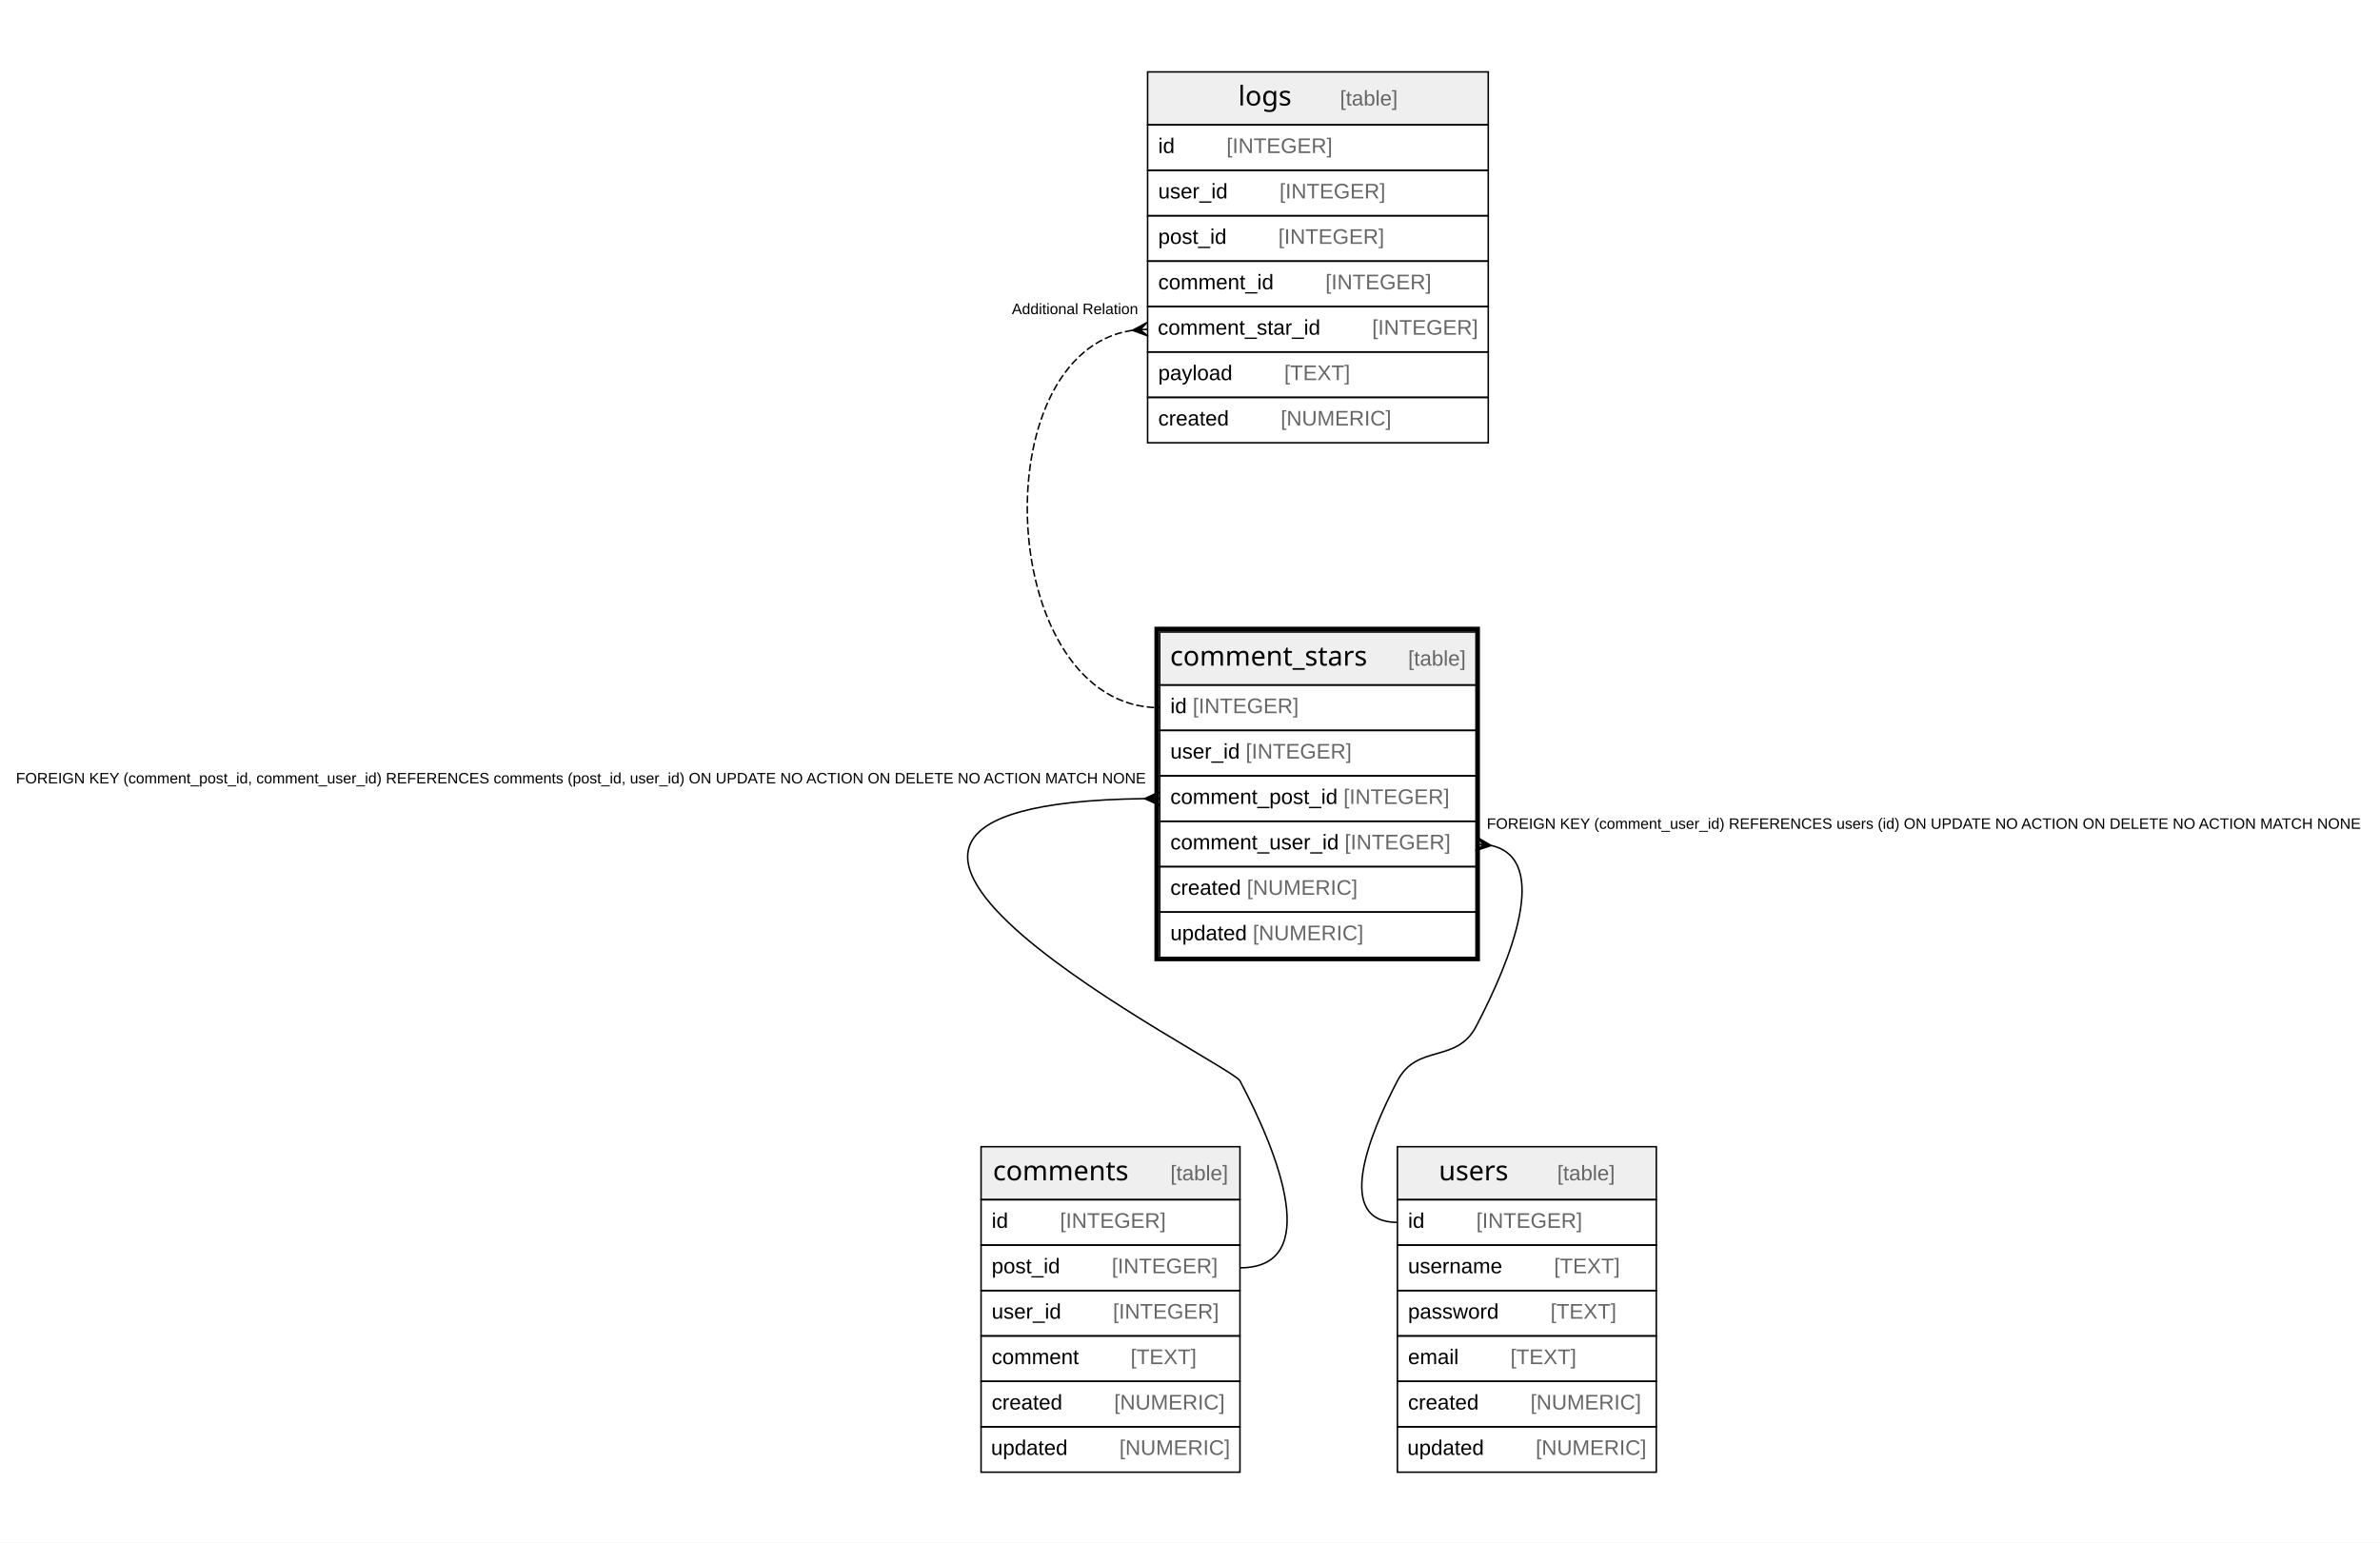
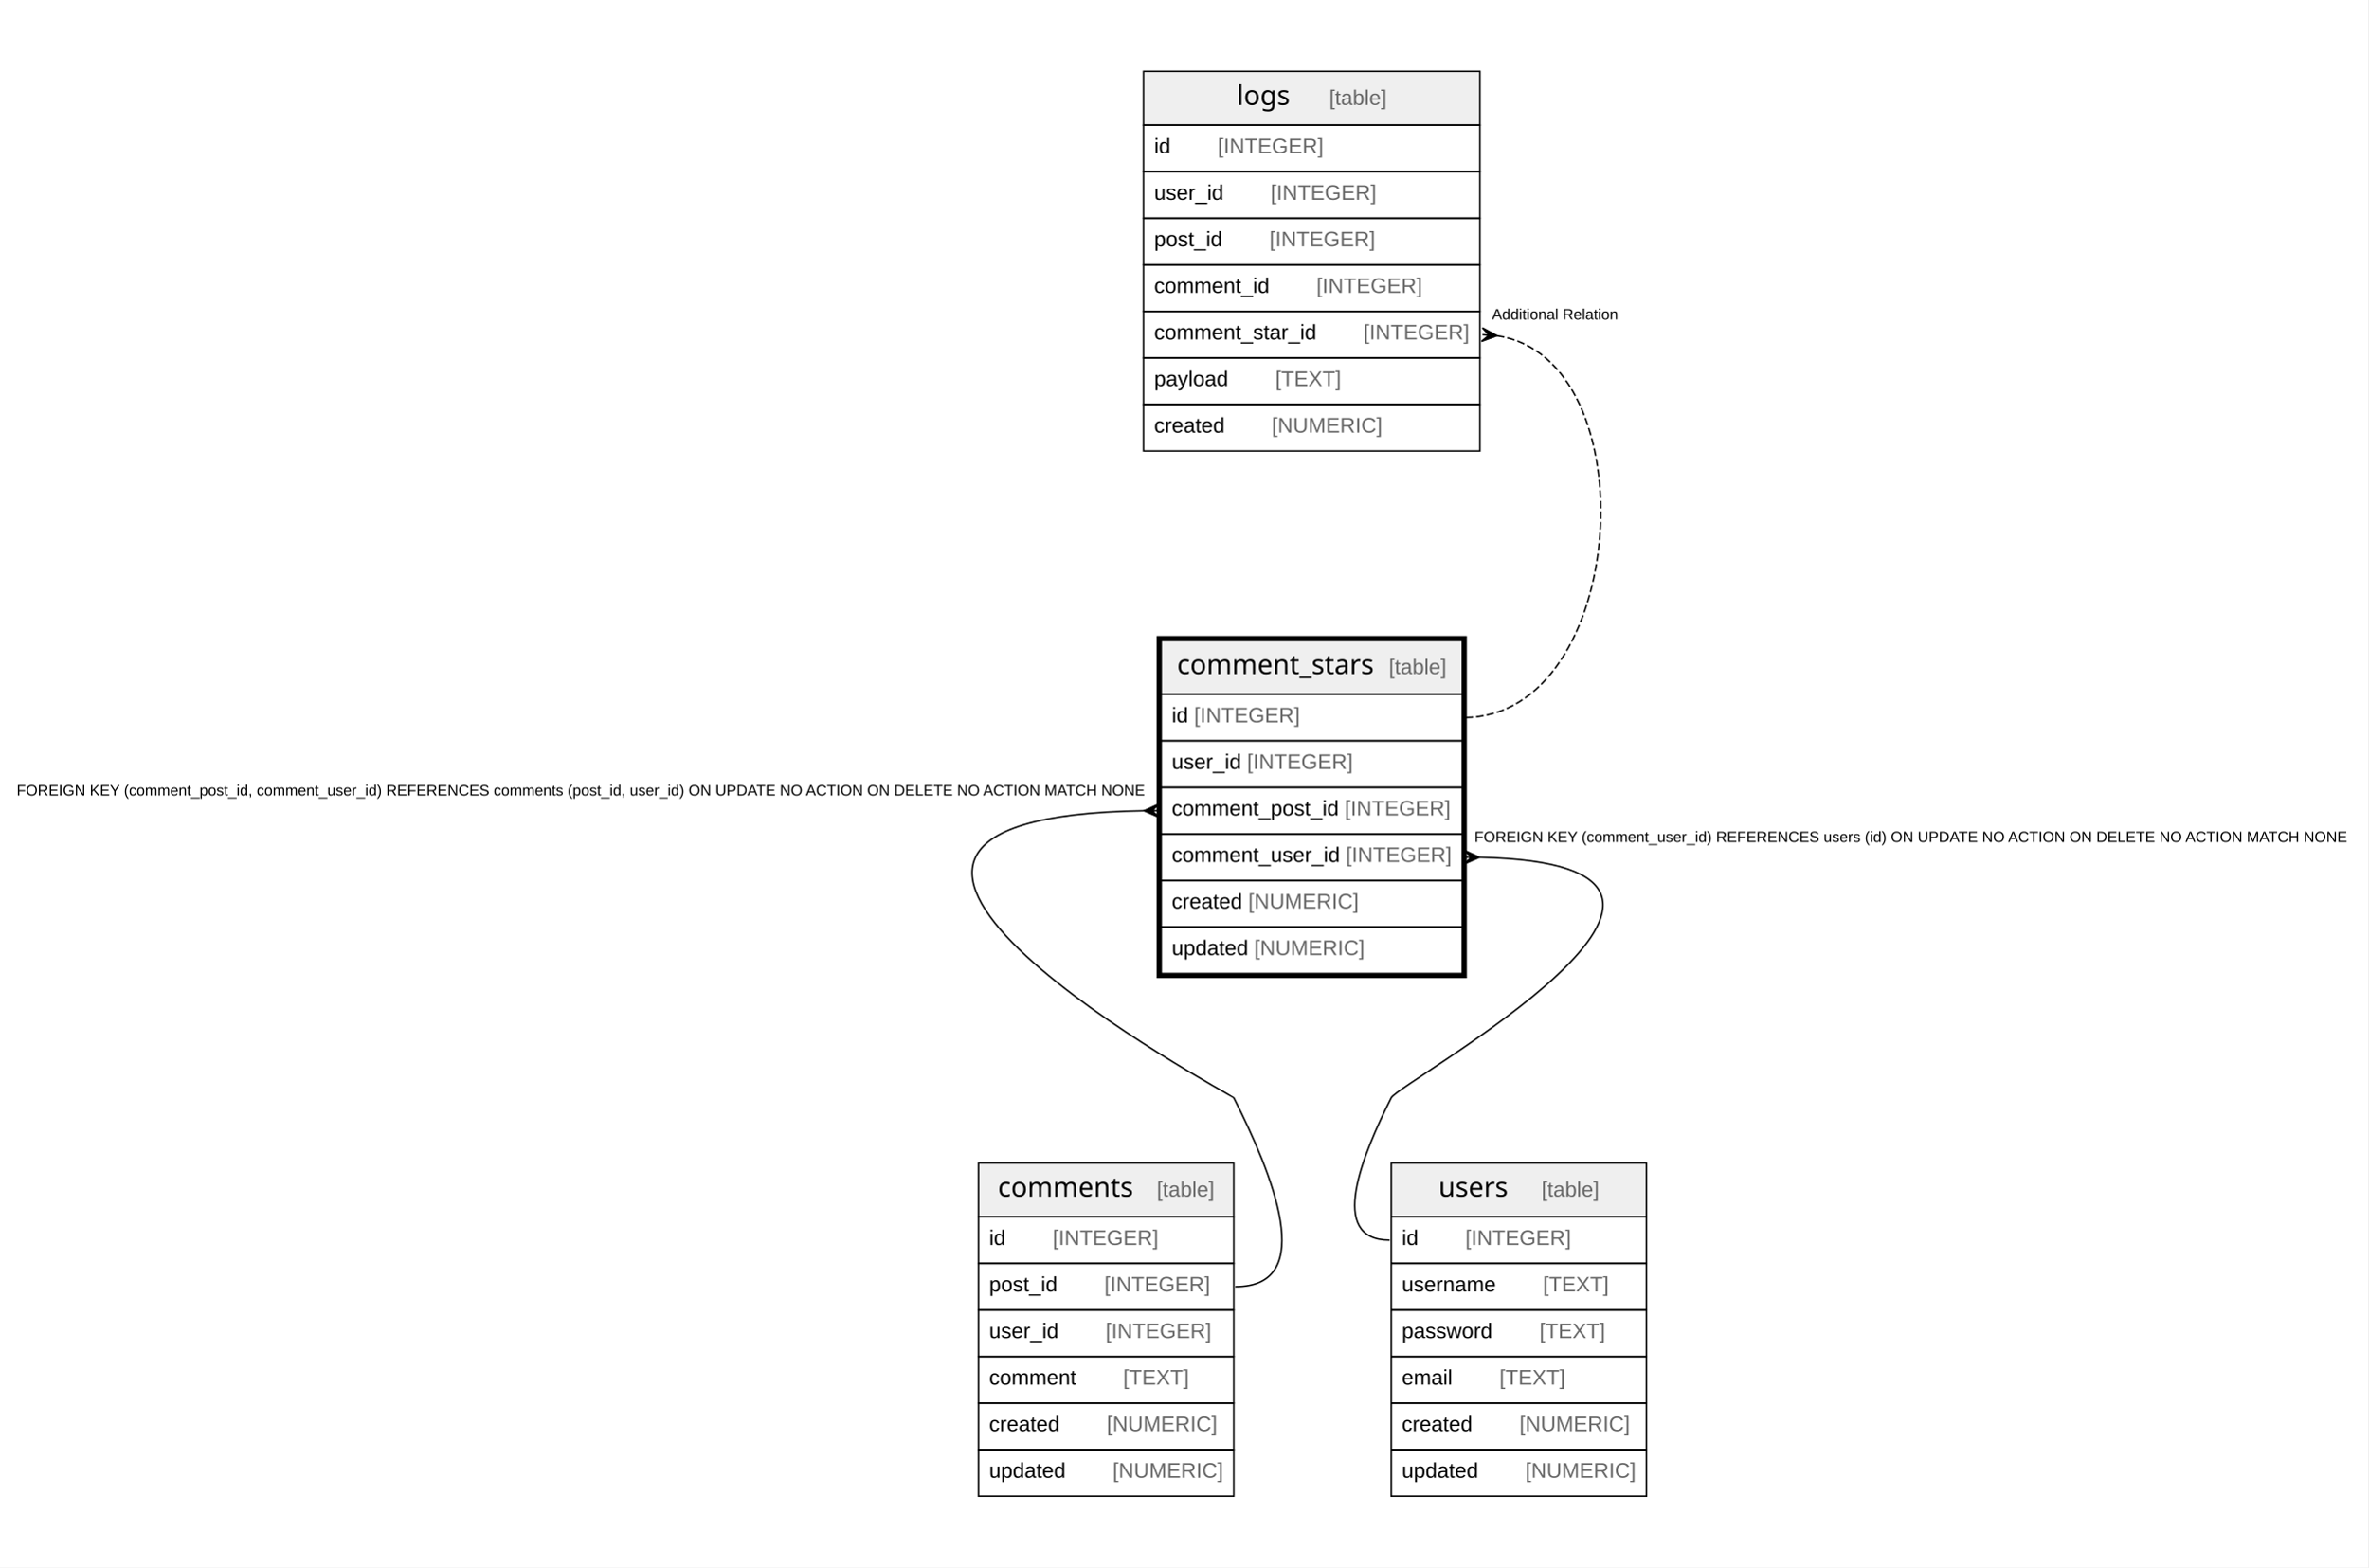
- <svg xmlns="http://www.w3.org/2000/svg" width="1572pt" height="1019pt" viewBox="0.00 0.00 1572.00 1019.00">
-   <g id="graph0" class="graph" transform="scale(1 1) rotate(0) translate(4 1015)">
-     <polygon fill="#ffffff" stroke="transparent" points="-4,4 -4,-1015 1568,-1015 1568,4 -4,4" />
+ <svg xmlns="http://www.w3.org/2000/svg" width="1566pt" height="1037pt" viewBox="0.00 0.00 1566.32 1037.20">
+   <g id="graph0" class="graph" transform="scale(1 1) rotate(0) translate(4 1033.2)">
+     <polygon fill="white" stroke="none" points="-4,4 -4,-1033.2 1562.32,-1033.2 1562.32,4 -4,4" />
    <g id="node1" class="node">
-       <polygon fill="#efefef" stroke="transparent" points="762,-562.5 762,-597.5 971,-597.5 971,-562.5 762,-562.5" />
-       <polygon fill="none" stroke="#000000" points="762,-562.5 762,-597.5 971,-597.5 971,-562.5 762,-562.5" />
-       <text text-anchor="start" x="768.828" y="-575.3" font-family="Arial Bold" font-size="18.00" fill="#000000">comment_stars</text>
-       <text text-anchor="start" x="891.841" y="-575.3" font-family="Arial" font-size="14.00" fill="#000000">    </text>
-       <text text-anchor="start" x="926.045" y="-575.3" font-family="Arial" font-size="14.00" fill="#666666">[table]</text>
-       <polygon fill="none" stroke="#000000" points="762,-532.5 762,-562.5 971,-562.5 971,-532.5 762,-532.5" />
-       <text text-anchor="start" x="769" y="-543.9" font-family="Arial" font-size="14.00" fill="#000000">id </text>
-       <text text-anchor="start" x="783.78" y="-543.9" font-family="Arial" font-size="14.00" fill="#666666">[INTEGER]</text>
-       <polygon fill="none" stroke="#000000" points="762,-502.5 762,-532.5 971,-532.5 971,-502.5 762,-502.5" />
-       <text text-anchor="start" x="769" y="-513.9" font-family="Arial" font-size="14.00" fill="#000000">user_id </text>
-       <text text-anchor="start" x="818.788" y="-513.9" font-family="Arial" font-size="14.00" fill="#666666">[INTEGER]</text>
-       <polygon fill="none" stroke="#000000" points="762,-472.5 762,-502.5 971,-502.5 971,-472.5 762,-472.5" />
-       <text text-anchor="start" x="769" y="-483.9" font-family="Arial" font-size="14.00" fill="#000000">comment_post_id </text>
-       <text text-anchor="start" x="883.36" y="-483.9" font-family="Arial" font-size="14.00" fill="#666666">[INTEGER]</text>
-       <polygon fill="none" stroke="#000000" points="762,-442.5 762,-472.5 971,-472.5 971,-442.5 762,-442.5" />
-       <text text-anchor="start" x="769" y="-453.9" font-family="Arial" font-size="14.00" fill="#000000">comment_user_id </text>
-       <text text-anchor="start" x="884.13" y="-453.9" font-family="Arial" font-size="14.00" fill="#666666">[INTEGER]</text>
-       <polygon fill="none" stroke="#000000" points="762,-412.5 762,-442.5 971,-442.5 971,-412.5 762,-412.5" />
-       <text text-anchor="start" x="769" y="-423.9" font-family="Arial" font-size="14.00" fill="#000000">created </text>
-       <text text-anchor="start" x="819.572" y="-423.9" font-family="Arial" font-size="14.00" fill="#666666">[NUMERIC]</text>
-       <polygon fill="none" stroke="#000000" points="762,-382.5 762,-412.5 971,-412.5 971,-382.5 762,-382.5" />
-       <text text-anchor="start" x="769" y="-393.9" font-family="Arial" font-size="14.00" fill="#000000">updated </text>
-       <text text-anchor="start" x="823.477" y="-393.9" font-family="Arial" font-size="14.00" fill="#666666">[NUMERIC]</text>
-       <polygon fill="none" stroke="#000000" stroke-width="3" points="760,-381.5 760,-599.5 972,-599.5 972,-381.5 760,-381.5" />
+       <polygon fill="#efefef" stroke="none" points="764.06,-573.8 764.06,-609.4 963.23,-609.4 963.23,-573.8 764.06,-573.8" />
+       <polygon fill="none" stroke="black" points="764.06,-573.8 764.06,-609.4 963.23,-609.4 963.23,-573.8 764.06,-573.8" />
+       <text text-anchor="start" x="774.53" y="-587.2" font-family="Arial Bold" font-size="18.00">comment_stars</text>
+       <text text-anchor="start" x="883.51" y="-587.2" font-family="Arial" font-size="14.00">    </text>
+       <text text-anchor="start" x="914.63" y="-587.2" font-family="Arial" font-size="14.00" fill="#666666">[table]</text>
+       <polygon fill="none" stroke="black" points="764.06,-543 764.06,-573.8 963.23,-573.8 963.23,-543 764.06,-543" />
+       <text text-anchor="start" x="771.06" y="-555.2" font-family="Arial" font-size="14.00">id </text>
+       <text text-anchor="start" x="785.85" y="-555.2" font-family="Arial" font-size="14.00" fill="#666666">[INTEGER]</text>
+       <polygon fill="none" stroke="black" points="764.06,-512.2 764.06,-543 963.23,-543 963.23,-512.2 764.06,-512.2" />
+       <text text-anchor="start" x="771.06" y="-524.4" font-family="Arial" font-size="14.00">user_id </text>
+       <text text-anchor="start" x="820.87" y="-524.4" font-family="Arial" font-size="14.00" fill="#666666">[INTEGER]</text>
+       <polygon fill="none" stroke="black" points="764.06,-481.4 764.06,-512.2 963.23,-512.2 963.23,-481.4 764.06,-481.4" />
+       <text text-anchor="start" x="771.06" y="-493.6" font-family="Arial" font-size="14.00">comment_post_id </text>
+       <text text-anchor="start" x="885.46" y="-493.6" font-family="Arial" font-size="14.00" fill="#666666">[INTEGER]</text>
+       <polygon fill="none" stroke="black" points="764.06,-450.6 764.06,-481.4 963.23,-481.4 963.23,-450.6 764.06,-450.6" />
+       <text text-anchor="start" x="771.06" y="-462.8" font-family="Arial" font-size="14.00">comment_user_id </text>
+       <text text-anchor="start" x="886.23" y="-462.8" font-family="Arial" font-size="14.00" fill="#666666">[INTEGER]</text>
+       <polygon fill="none" stroke="black" points="764.06,-419.8 764.06,-450.6 963.23,-450.6 963.23,-419.8 764.06,-419.8" />
+       <text text-anchor="start" x="771.06" y="-432" font-family="Arial" font-size="14.00">created </text>
+       <text text-anchor="start" x="821.65" y="-432" font-family="Arial" font-size="14.00" fill="#666666">[NUMERIC]</text>
+       <polygon fill="none" stroke="black" points="764.06,-389 764.06,-419.8 963.23,-419.8 963.23,-389 764.06,-389" />
+       <text text-anchor="start" x="771.06" y="-401.2" font-family="Arial" font-size="14.00">updated </text>
+       <text text-anchor="start" x="825.56" y="-401.2" font-family="Arial" font-size="14.00" fill="#666666">[NUMERIC]</text>
+       <polygon fill="none" stroke="black" stroke-width="3" points="762.56,-387.5 762.56,-610.9 964.73,-610.9 964.73,-387.5 762.56,-387.5" />
    </g>
    <g id="node3" class="node">
-       <polygon fill="#efefef" stroke="transparent" points="644,-222.5 644,-257.5 815,-257.5 815,-222.5 644,-222.5" />
-       <polygon fill="none" stroke="#000000" points="644,-222.5 644,-257.5 815,-257.5 815,-222.5 644,-222.5" />
-       <text text-anchor="start" x="651.832" y="-235.3" font-family="Arial Bold" font-size="18.00" fill="#000000">comments</text>
-       <text text-anchor="start" x="734.837" y="-235.3" font-family="Arial" font-size="14.00" fill="#000000">    </text>
-       <text text-anchor="start" x="769.042" y="-235.3" font-family="Arial" font-size="14.00" fill="#666666">[table]</text>
-       <polygon fill="none" stroke="#000000" points="644,-192.5 644,-222.5 815,-222.5 815,-192.5 644,-192.5" />
-       <text text-anchor="start" x="651" y="-203.9" font-family="Arial" font-size="14.00" fill="#000000">id    </text>
-       <text text-anchor="start" x="696.094" y="-203.9" font-family="Arial" font-size="14.00" fill="#666666">[INTEGER]</text>
-       <polygon fill="none" stroke="#000000" points="644,-162.5 644,-192.5 815,-192.5 815,-162.5 644,-162.5" />
-       <text text-anchor="start" x="651" y="-173.9" font-family="Arial" font-size="14.00" fill="#000000">post_id    </text>
-       <text text-anchor="start" x="730.332" y="-173.9" font-family="Arial" font-size="14.00" fill="#666666">[INTEGER]</text>
-       <polygon fill="none" stroke="#000000" points="644,-132.5 644,-162.5 815,-162.5 815,-132.5 644,-132.5" />
-       <text text-anchor="start" x="651" y="-143.9" font-family="Arial" font-size="14.00" fill="#000000">user_id    </text>
-       <text text-anchor="start" x="731.102" y="-143.9" font-family="Arial" font-size="14.00" fill="#666666">[INTEGER]</text>
-       <polygon fill="none" stroke="#000000" points="644,-102.5 644,-132.5 815,-132.5 815,-102.5 644,-102.5" />
-       <text text-anchor="start" x="651" y="-113.9" font-family="Arial" font-size="14.00" fill="#000000">comment    </text>
-       <text text-anchor="start" x="742.764" y="-113.9" font-family="Arial" font-size="14.00" fill="#666666">[TEXT]</text>
-       <polygon fill="none" stroke="#000000" points="644,-72.5 644,-102.5 815,-102.5 815,-72.5 644,-72.5" />
-       <text text-anchor="start" x="651" y="-83.9" font-family="Arial" font-size="14.00" fill="#000000">created    </text>
-       <text text-anchor="start" x="731.886" y="-83.9" font-family="Arial" font-size="14.00" fill="#666666">[NUMERIC]</text>
-       <polygon fill="none" stroke="#000000" points="644,-42.5 644,-72.5 815,-72.5 815,-42.5 644,-42.5" />
-       <text text-anchor="start" x="650.557" y="-53.9" font-family="Arial" font-size="14.00" fill="#000000">updated    </text>
-       <text text-anchor="start" x="735.348" y="-53.9" font-family="Arial" font-size="14.00" fill="#666666">[NUMERIC]</text>
+       <polygon fill="#efefef" stroke="none" points="643.23,-228 643.23,-263.6 812.07,-263.6 812.07,-228 643.23,-228" />
+       <polygon fill="none" stroke="black" points="643.23,-228 643.23,-263.6 812.07,-263.6 812.07,-228 643.23,-228" />
+       <text text-anchor="start" x="656.03" y="-241.4" font-family="Arial Bold" font-size="18.00">comments</text>
+       <text text-anchor="start" x="730.01" y="-241.4" font-family="Arial" font-size="14.00">    </text>
+       <text text-anchor="start" x="761.13" y="-241.4" font-family="Arial" font-size="14.00" fill="#666666">[table]</text>
+       <polygon fill="none" stroke="black" points="643.23,-197.2 643.23,-228 812.07,-228 812.07,-197.2 643.23,-197.2" />
+       <text text-anchor="start" x="650.23" y="-209.4" font-family="Arial" font-size="14.00">id    </text>
+       <text text-anchor="start" x="692.25" y="-209.4" font-family="Arial" font-size="14.00" fill="#666666">[INTEGER]</text>
+       <polygon fill="none" stroke="black" points="643.23,-166.4 643.23,-197.2 812.07,-197.2 812.07,-166.4 643.23,-166.4" />
+       <text text-anchor="start" x="650.23" y="-178.6" font-family="Arial" font-size="14.00">post_id    </text>
+       <text text-anchor="start" x="726.49" y="-178.6" font-family="Arial" font-size="14.00" fill="#666666">[INTEGER]</text>
+       <polygon fill="none" stroke="black" points="643.23,-135.6 643.23,-166.4 812.07,-166.4 812.07,-135.6 643.23,-135.6" />
+       <text text-anchor="start" x="650.23" y="-147.8" font-family="Arial" font-size="14.00">user_id    </text>
+       <text text-anchor="start" x="727.27" y="-147.8" font-family="Arial" font-size="14.00" fill="#666666">[INTEGER]</text>
+       <polygon fill="none" stroke="black" points="643.23,-104.8 643.23,-135.6 812.07,-135.6 812.07,-104.8 643.23,-104.8" />
+       <text text-anchor="start" x="650.23" y="-117" font-family="Arial" font-size="14.00">comment    </text>
+       <text text-anchor="start" x="738.92" y="-117" font-family="Arial" font-size="14.00" fill="#666666">[TEXT]</text>
+       <polygon fill="none" stroke="black" points="643.23,-74 643.23,-104.8 812.07,-104.8 812.07,-74 643.23,-74" />
+       <text text-anchor="start" x="650.23" y="-86.2" font-family="Arial" font-size="14.00">created    </text>
+       <text text-anchor="start" x="728.04" y="-86.2" font-family="Arial" font-size="14.00" fill="#666666">[NUMERIC]</text>
+       <polygon fill="none" stroke="black" points="643.23,-43.2 643.23,-74 812.07,-74 812.07,-43.2 643.23,-43.2" />
+       <text text-anchor="start" x="650.23" y="-55.4" font-family="Arial" font-size="14.00">updated    </text>
+       <text text-anchor="start" x="731.96" y="-55.4" font-family="Arial" font-size="14.00" fill="#666666">[NUMERIC]</text>
    </g>
    <g id="edge2" class="edge">
-       <path fill="none" stroke="#000000" d="M751.778,-487.434C459.132,-483.6 808.734,-312.832 815,-301 840.69,-252.494 869.889,-177.5 815,-177.5" />
-       <polygon fill="#000000" stroke="#000000" points="752,-487.436 761.971,-492 757,-487.468 762,-487.5 762,-487.5 762,-487.5 757,-487.468 762.029,-483 752,-487.436 752,-487.436" />
-       <text text-anchor="start" x="6.539" y="-497.5" font-family="Arial" font-size="10.00" fill="#000000">FOREIGN KEY (comment_post_id, comment_user_id) REFERENCES comments (post_id, user_id) ON UPDATE NO ACTION ON DELETE NO ACTION MATCH NONE</text>
+       <path fill="none" stroke="black" d="M753.03,-496.73C465.93,-492.59 811.4,-308.11 812.07,-306.8 837.11,-257.21 868.62,-181.8 813.07,-181.8" />
+       <polygon fill="black" stroke="black" points="752.73,-496.73 762.7,-501.3 758.06,-496.76 762.39,-496.8 762.39,-496.8 762.39,-496.8 758.06,-496.76 762.76,-492.3 752.73,-496.73" />
+       <text text-anchor="start" x="7" y="-506.8" font-family="Arial" font-size="10.00">FOREIGN KEY (comment_post_id, comment_user_id) REFERENCES comments (post_id, user_id) ON UPDATE NO ACTION ON DELETE NO ACTION MATCH NONE</text>
    </g>
    <g id="node4" class="node">
-       <polygon fill="#efefef" stroke="transparent" points="919,-222.5 919,-257.5 1090,-257.5 1090,-222.5 919,-222.5" />
-       <polygon fill="none" stroke="#000000" points="919,-222.5 919,-257.5 1090,-257.5 1090,-222.5 919,-222.5" />
-       <text text-anchor="start" x="946.332" y="-235.3" font-family="Arial Bold" font-size="18.00" fill="#000000">users</text>
-       <text text-anchor="start" x="990.337" y="-235.3" font-family="Arial" font-size="14.00" fill="#000000">    </text>
-       <text text-anchor="start" x="1024.542" y="-235.3" font-family="Arial" font-size="14.00" fill="#666666">[table]</text>
-       <polygon fill="none" stroke="#000000" points="919,-192.5 919,-222.5 1090,-222.5 1090,-192.5 919,-192.5" />
-       <text text-anchor="start" x="926" y="-203.9" font-family="Arial" font-size="14.00" fill="#000000">id    </text>
-       <text text-anchor="start" x="971.094" y="-203.9" font-family="Arial" font-size="14.00" fill="#666666">[INTEGER]</text>
-       <polygon fill="none" stroke="#000000" points="919,-162.5 919,-192.5 1090,-192.5 1090,-162.5 919,-162.5" />
-       <text text-anchor="start" x="926" y="-173.9" font-family="Arial" font-size="14.00" fill="#000000">username    </text>
-       <text text-anchor="start" x="1022.439" y="-173.9" font-family="Arial" font-size="14.00" fill="#666666">[TEXT]</text>
-       <polygon fill="none" stroke="#000000" points="919,-132.5 919,-162.5 1090,-162.5 1090,-132.5 919,-132.5" />
-       <text text-anchor="start" x="926" y="-143.9" font-family="Arial" font-size="14.00" fill="#000000">password    </text>
-       <text text-anchor="start" x="1020.102" y="-143.9" font-family="Arial" font-size="14.00" fill="#666666">[TEXT]</text>
-       <polygon fill="none" stroke="#000000" points="919,-102.5 919,-132.5 1090,-132.5 1090,-102.5 919,-102.5" />
-       <text text-anchor="start" x="926" y="-113.9" font-family="Arial" font-size="14.00" fill="#000000">email    </text>
-       <text text-anchor="start" x="993.644" y="-113.9" font-family="Arial" font-size="14.00" fill="#666666">[TEXT]</text>
-       <polygon fill="none" stroke="#000000" points="919,-72.5 919,-102.5 1090,-102.5 1090,-72.5 919,-72.5" />
-       <text text-anchor="start" x="926" y="-83.9" font-family="Arial" font-size="14.00" fill="#000000">created    </text>
-       <text text-anchor="start" x="1006.886" y="-83.9" font-family="Arial" font-size="14.00" fill="#666666">[NUMERIC]</text>
-       <polygon fill="none" stroke="#000000" points="919,-42.5 919,-72.5 1090,-72.5 1090,-42.5 919,-42.5" />
-       <text text-anchor="start" x="925.557" y="-53.9" font-family="Arial" font-size="14.00" fill="#000000">updated    </text>
-       <text text-anchor="start" x="1010.348" y="-53.9" font-family="Arial" font-size="14.00" fill="#666666">[NUMERIC]</text>
+       <polygon fill="#efefef" stroke="none" points="916.23,-228 916.23,-263.6 1085.07,-263.6 1085.07,-228 916.23,-228" />
+       <polygon fill="none" stroke="black" points="916.23,-228 916.23,-263.6 1085.07,-263.6 1085.07,-228 916.23,-228" />
+       <text text-anchor="start" x="947.52" y="-241.4" font-family="Arial Bold" font-size="18.00">users</text>
+       <text text-anchor="start" x="984.52" y="-241.4" font-family="Arial" font-size="14.00">    </text>
+       <text text-anchor="start" x="1015.63" y="-241.4" font-family="Arial" font-size="14.00" fill="#666666">[table]</text>
+       <polygon fill="none" stroke="black" points="916.23,-197.2 916.23,-228 1085.07,-228 1085.07,-197.2 916.23,-197.2" />
+       <text text-anchor="start" x="923.23" y="-209.4" font-family="Arial" font-size="14.00">id    </text>
+       <text text-anchor="start" x="965.25" y="-209.4" font-family="Arial" font-size="14.00" fill="#666666">[INTEGER]</text>
+       <polygon fill="none" stroke="black" points="916.23,-166.4 916.23,-197.2 1085.07,-197.2 1085.07,-166.4 916.23,-166.4" />
+       <text text-anchor="start" x="923.23" y="-178.6" font-family="Arial" font-size="14.00">username    </text>
+       <text text-anchor="start" x="1016.6" y="-178.6" font-family="Arial" font-size="14.00" fill="#666666">[TEXT]</text>
+       <polygon fill="none" stroke="black" points="916.23,-135.6 916.23,-166.4 1085.07,-166.4 1085.07,-135.6 916.23,-135.6" />
+       <text text-anchor="start" x="923.23" y="-147.8" font-family="Arial" font-size="14.00">password    </text>
+       <text text-anchor="start" x="1014.27" y="-147.8" font-family="Arial" font-size="14.00" fill="#666666">[TEXT]</text>
+       <polygon fill="none" stroke="black" points="916.23,-104.8 916.23,-135.6 1085.07,-135.6 1085.07,-104.8 916.23,-104.8" />
+       <text text-anchor="start" x="923.23" y="-117" font-family="Arial" font-size="14.00">email    </text>
+       <text text-anchor="start" x="987.8" y="-117" font-family="Arial" font-size="14.00" fill="#666666">[TEXT]</text>
+       <polygon fill="none" stroke="black" points="916.23,-74 916.23,-104.8 1085.07,-104.8 1085.07,-74 916.23,-74" />
+       <text text-anchor="start" x="923.23" y="-86.2" font-family="Arial" font-size="14.00">created    </text>
+       <text text-anchor="start" x="1001.04" y="-86.2" font-family="Arial" font-size="14.00" fill="#666666">[NUMERIC]</text>
+       <polygon fill="none" stroke="black" points="916.23,-43.2 916.23,-74 1085.07,-74 1085.07,-43.2 916.23,-43.2" />
+       <text text-anchor="start" x="923.23" y="-55.4" font-family="Arial" font-size="14.00">updated    </text>
+       <text text-anchor="start" x="1004.96" y="-55.4" font-family="Arial" font-size="14.00" fill="#666666">[NUMERIC]</text>
    </g>
    <g id="edge3" class="edge">
-       <path fill="none" stroke="#000000" d="M981.107,-456.451C1020.539,-447.352 994.108,-381.103 971,-337 957.954,-312.101 932.046,-325.899 919,-301 899.714,-264.191 877.444,-207.5 919,-207.5" />
-       <polygon fill="#000000" stroke="#000000" points="980.947,-456.467 970.535,-453.024 975.973,-456.984 971,-457.5 971,-457.5 971,-457.5 975.973,-456.984 971.465,-461.976 980.947,-456.467 980.947,-456.467" />
-       <text text-anchor="start" x="978.004" y="-467.5" font-family="Arial" font-size="10.00" fill="#000000">FOREIGN KEY (comment_user_id) REFERENCES users (id) ON UPDATE NO ACTION ON DELETE NO ACTION MATCH NONE</text>
+       <path fill="none" stroke="black" d="M974.65,-465.89C1185.81,-461.38 921.3,-316.93 916.23,-306.8 897.5,-269.36 873.36,-212.6 915.23,-212.6" />
+       <polygon fill="black" stroke="black" points="974.57,-465.89 964.52,-461.5 969.23,-465.95 964.9,-465.99 964.9,-465.99 964.9,-465.99 969.23,-465.95 964.62,-470.5 974.57,-465.89" />
+       <text text-anchor="start" x="971.23" y="-476" font-family="Arial" font-size="10.00">FOREIGN KEY (comment_user_id) REFERENCES users (id) ON UPDATE NO ACTION ON DELETE NO ACTION MATCH NONE</text>
    </g>
    <g id="node2" class="node">
-       <polygon fill="#efefef" stroke="transparent" points="754,-932.5 754,-967.5 979,-967.5 979,-932.5 754,-932.5" />
-       <polygon fill="none" stroke="#000000" points="754,-932.5 754,-967.5 979,-967.5 979,-932.5 754,-932.5" />
-       <text text-anchor="start" x="813.831" y="-945.3" font-family="Arial Bold" font-size="18.00" fill="#000000">logs</text>
-       <text text-anchor="start" x="846.838" y="-945.3" font-family="Arial" font-size="14.00" fill="#000000">    </text>
-       <text text-anchor="start" x="881.043" y="-945.3" font-family="Arial" font-size="14.00" fill="#666666">[table]</text>
-       <polygon fill="none" stroke="#000000" points="754,-902.5 754,-932.5 979,-932.5 979,-902.5 754,-902.5" />
-       <text text-anchor="start" x="761" y="-913.9" font-family="Arial" font-size="14.00" fill="#000000">id    </text>
-       <text text-anchor="start" x="806.094" y="-913.9" font-family="Arial" font-size="14.00" fill="#666666">[INTEGER]</text>
-       <polygon fill="none" stroke="#000000" points="754,-872.5 754,-902.5 979,-902.5 979,-872.5 754,-872.5" />
-       <text text-anchor="start" x="761" y="-883.9" font-family="Arial" font-size="14.00" fill="#000000">user_id    </text>
-       <text text-anchor="start" x="841.102" y="-883.9" font-family="Arial" font-size="14.00" fill="#666666">[INTEGER]</text>
-       <polygon fill="none" stroke="#000000" points="754,-842.5 754,-872.5 979,-872.5 979,-842.5 754,-842.5" />
-       <text text-anchor="start" x="761" y="-853.9" font-family="Arial" font-size="14.00" fill="#000000">post_id    </text>
-       <text text-anchor="start" x="840.332" y="-853.9" font-family="Arial" font-size="14.00" fill="#666666">[INTEGER]</text>
-       <polygon fill="none" stroke="#000000" points="754,-812.5 754,-842.5 979,-842.5 979,-812.5 754,-812.5" />
-       <text text-anchor="start" x="761" y="-823.9" font-family="Arial" font-size="14.00" fill="#000000">comment_id    </text>
-       <text text-anchor="start" x="871.436" y="-823.9" font-family="Arial" font-size="14.00" fill="#666666">[INTEGER]</text>
-       <polygon fill="none" stroke="#000000" points="754,-782.5 754,-812.5 979,-812.5 979,-782.5 754,-782.5" />
-       <text text-anchor="start" x="760.723" y="-793.9" font-family="Arial" font-size="14.00" fill="#000000">comment_star_id    </text>
-       <text text-anchor="start" x="902.276" y="-793.9" font-family="Arial" font-size="14.00" fill="#666666">[INTEGER]</text>
-       <polygon fill="none" stroke="#000000" points="754,-752.5 754,-782.5 979,-782.5 979,-752.5 754,-752.5" />
-       <text text-anchor="start" x="761" y="-763.9" font-family="Arial" font-size="14.00" fill="#000000">payload    </text>
-       <text text-anchor="start" x="844.224" y="-763.9" font-family="Arial" font-size="14.00" fill="#666666">[TEXT]</text>
-       <polygon fill="none" stroke="#000000" points="754,-722.5 754,-752.5 979,-752.5 979,-722.5 754,-722.5" />
-       <text text-anchor="start" x="761" y="-733.9" font-family="Arial" font-size="14.00" fill="#000000">created    </text>
-       <text text-anchor="start" x="841.886" y="-733.9" font-family="Arial" font-size="14.00" fill="#666666">[NUMERIC]</text>
+       <polygon fill="#efefef" stroke="none" points="752.4,-950.4 752.4,-986 974.9,-986 974.9,-950.4 752.4,-950.4" />
+       <polygon fill="none" stroke="black" points="752.4,-950.4 752.4,-986 974.9,-986 974.9,-950.4 752.4,-950.4" />
+       <text text-anchor="start" x="814.02" y="-963.8" font-family="Arial Bold" font-size="18.00">logs</text>
+       <text text-anchor="start" x="844.02" y="-963.8" font-family="Arial" font-size="14.00">    </text>
+       <text text-anchor="start" x="875.14" y="-963.8" font-family="Arial" font-size="14.00" fill="#666666">[table]</text>
+       <polygon fill="none" stroke="black" points="752.4,-919.6 752.4,-950.4 974.9,-950.4 974.9,-919.6 752.4,-919.6" />
+       <text text-anchor="start" x="759.4" y="-931.8" font-family="Arial" font-size="14.00">id    </text>
+       <text text-anchor="start" x="801.41" y="-931.8" font-family="Arial" font-size="14.00" fill="#666666">[INTEGER]</text>
+       <polygon fill="none" stroke="black" points="752.4,-888.8 752.4,-919.6 974.9,-919.6 974.9,-888.8 752.4,-888.8" />
+       <text text-anchor="start" x="759.4" y="-901" font-family="Arial" font-size="14.00">user_id    </text>
+       <text text-anchor="start" x="836.43" y="-901" font-family="Arial" font-size="14.00" fill="#666666">[INTEGER]</text>
+       <polygon fill="none" stroke="black" points="752.4,-858 752.4,-888.8 974.9,-888.8 974.9,-858 752.4,-858" />
+       <text text-anchor="start" x="759.4" y="-870.2" font-family="Arial" font-size="14.00">post_id    </text>
+       <text text-anchor="start" x="835.66" y="-870.2" font-family="Arial" font-size="14.00" fill="#666666">[INTEGER]</text>
+       <polygon fill="none" stroke="black" points="752.4,-827.2 752.4,-858 974.9,-858 974.9,-827.2 752.4,-827.2" />
+       <text text-anchor="start" x="759.4" y="-839.4" font-family="Arial" font-size="14.00">comment_id    </text>
+       <text text-anchor="start" x="866.77" y="-839.4" font-family="Arial" font-size="14.00" fill="#666666">[INTEGER]</text>
+       <polygon fill="none" stroke="black" points="752.4,-796.4 752.4,-827.2 974.9,-827.2 974.9,-796.4 752.4,-796.4" />
+       <text text-anchor="start" x="759.4" y="-808.6" font-family="Arial" font-size="14.00">comment_star_id    </text>
+       <text text-anchor="start" x="897.89" y="-808.6" font-family="Arial" font-size="14.00" fill="#666666">[INTEGER]</text>
+       <polygon fill="none" stroke="black" points="752.4,-765.6 752.4,-796.4 974.9,-796.4 974.9,-765.6 752.4,-765.6" />
+       <text text-anchor="start" x="759.4" y="-777.8" font-family="Arial" font-size="14.00">payload    </text>
+       <text text-anchor="start" x="839.56" y="-777.8" font-family="Arial" font-size="14.00" fill="#666666">[TEXT]</text>
+       <polygon fill="none" stroke="black" points="752.4,-734.8 752.4,-765.6 974.9,-765.6 974.9,-734.8 752.4,-734.8" />
+       <text text-anchor="start" x="759.4" y="-747" font-family="Arial" font-size="14.00">created    </text>
+       <text text-anchor="start" x="837.21" y="-747" font-family="Arial" font-size="14.00" fill="#666666">[NUMERIC]</text>
    </g>
    <g id="edge1" class="edge">
-       <path fill="none" stroke="#000000" stroke-dasharray="5,2" d="M743.927,-796.783C643.433,-782.119 654.306,-547.5 762,-547.5" />
-       <polygon fill="#000000" stroke="#000000" points="744.025,-796.79 753.68,-801.989 749.013,-797.145 754,-797.5 754,-797.5 754,-797.5 749.013,-797.145 754.32,-793.011 744.025,-796.79 744.025,-796.79" />
-       <text text-anchor="start" x="664.324" y="-807.5" font-family="Arial" font-size="10.00" fill="#000000">Additional Relation</text>
+       <path fill="none" stroke="black" stroke-dasharray="5,2" d="M986.11,-811.07C1087.81,-796.21 1073.45,-558.4 964.23,-558.4" />
+       <polygon fill="black" stroke="black" points="986.21,-811.07 975.91,-807.29 980.89,-811.44 976.57,-811.75 976.57,-811.75 976.57,-811.75 980.89,-811.44 976.55,-816.26 986.21,-811.07" />
+       <text text-anchor="start" x="982.9" y="-821.8" font-family="Arial" font-size="10.00">Additional Relation</text>
    </g>
  </g>
</svg>
